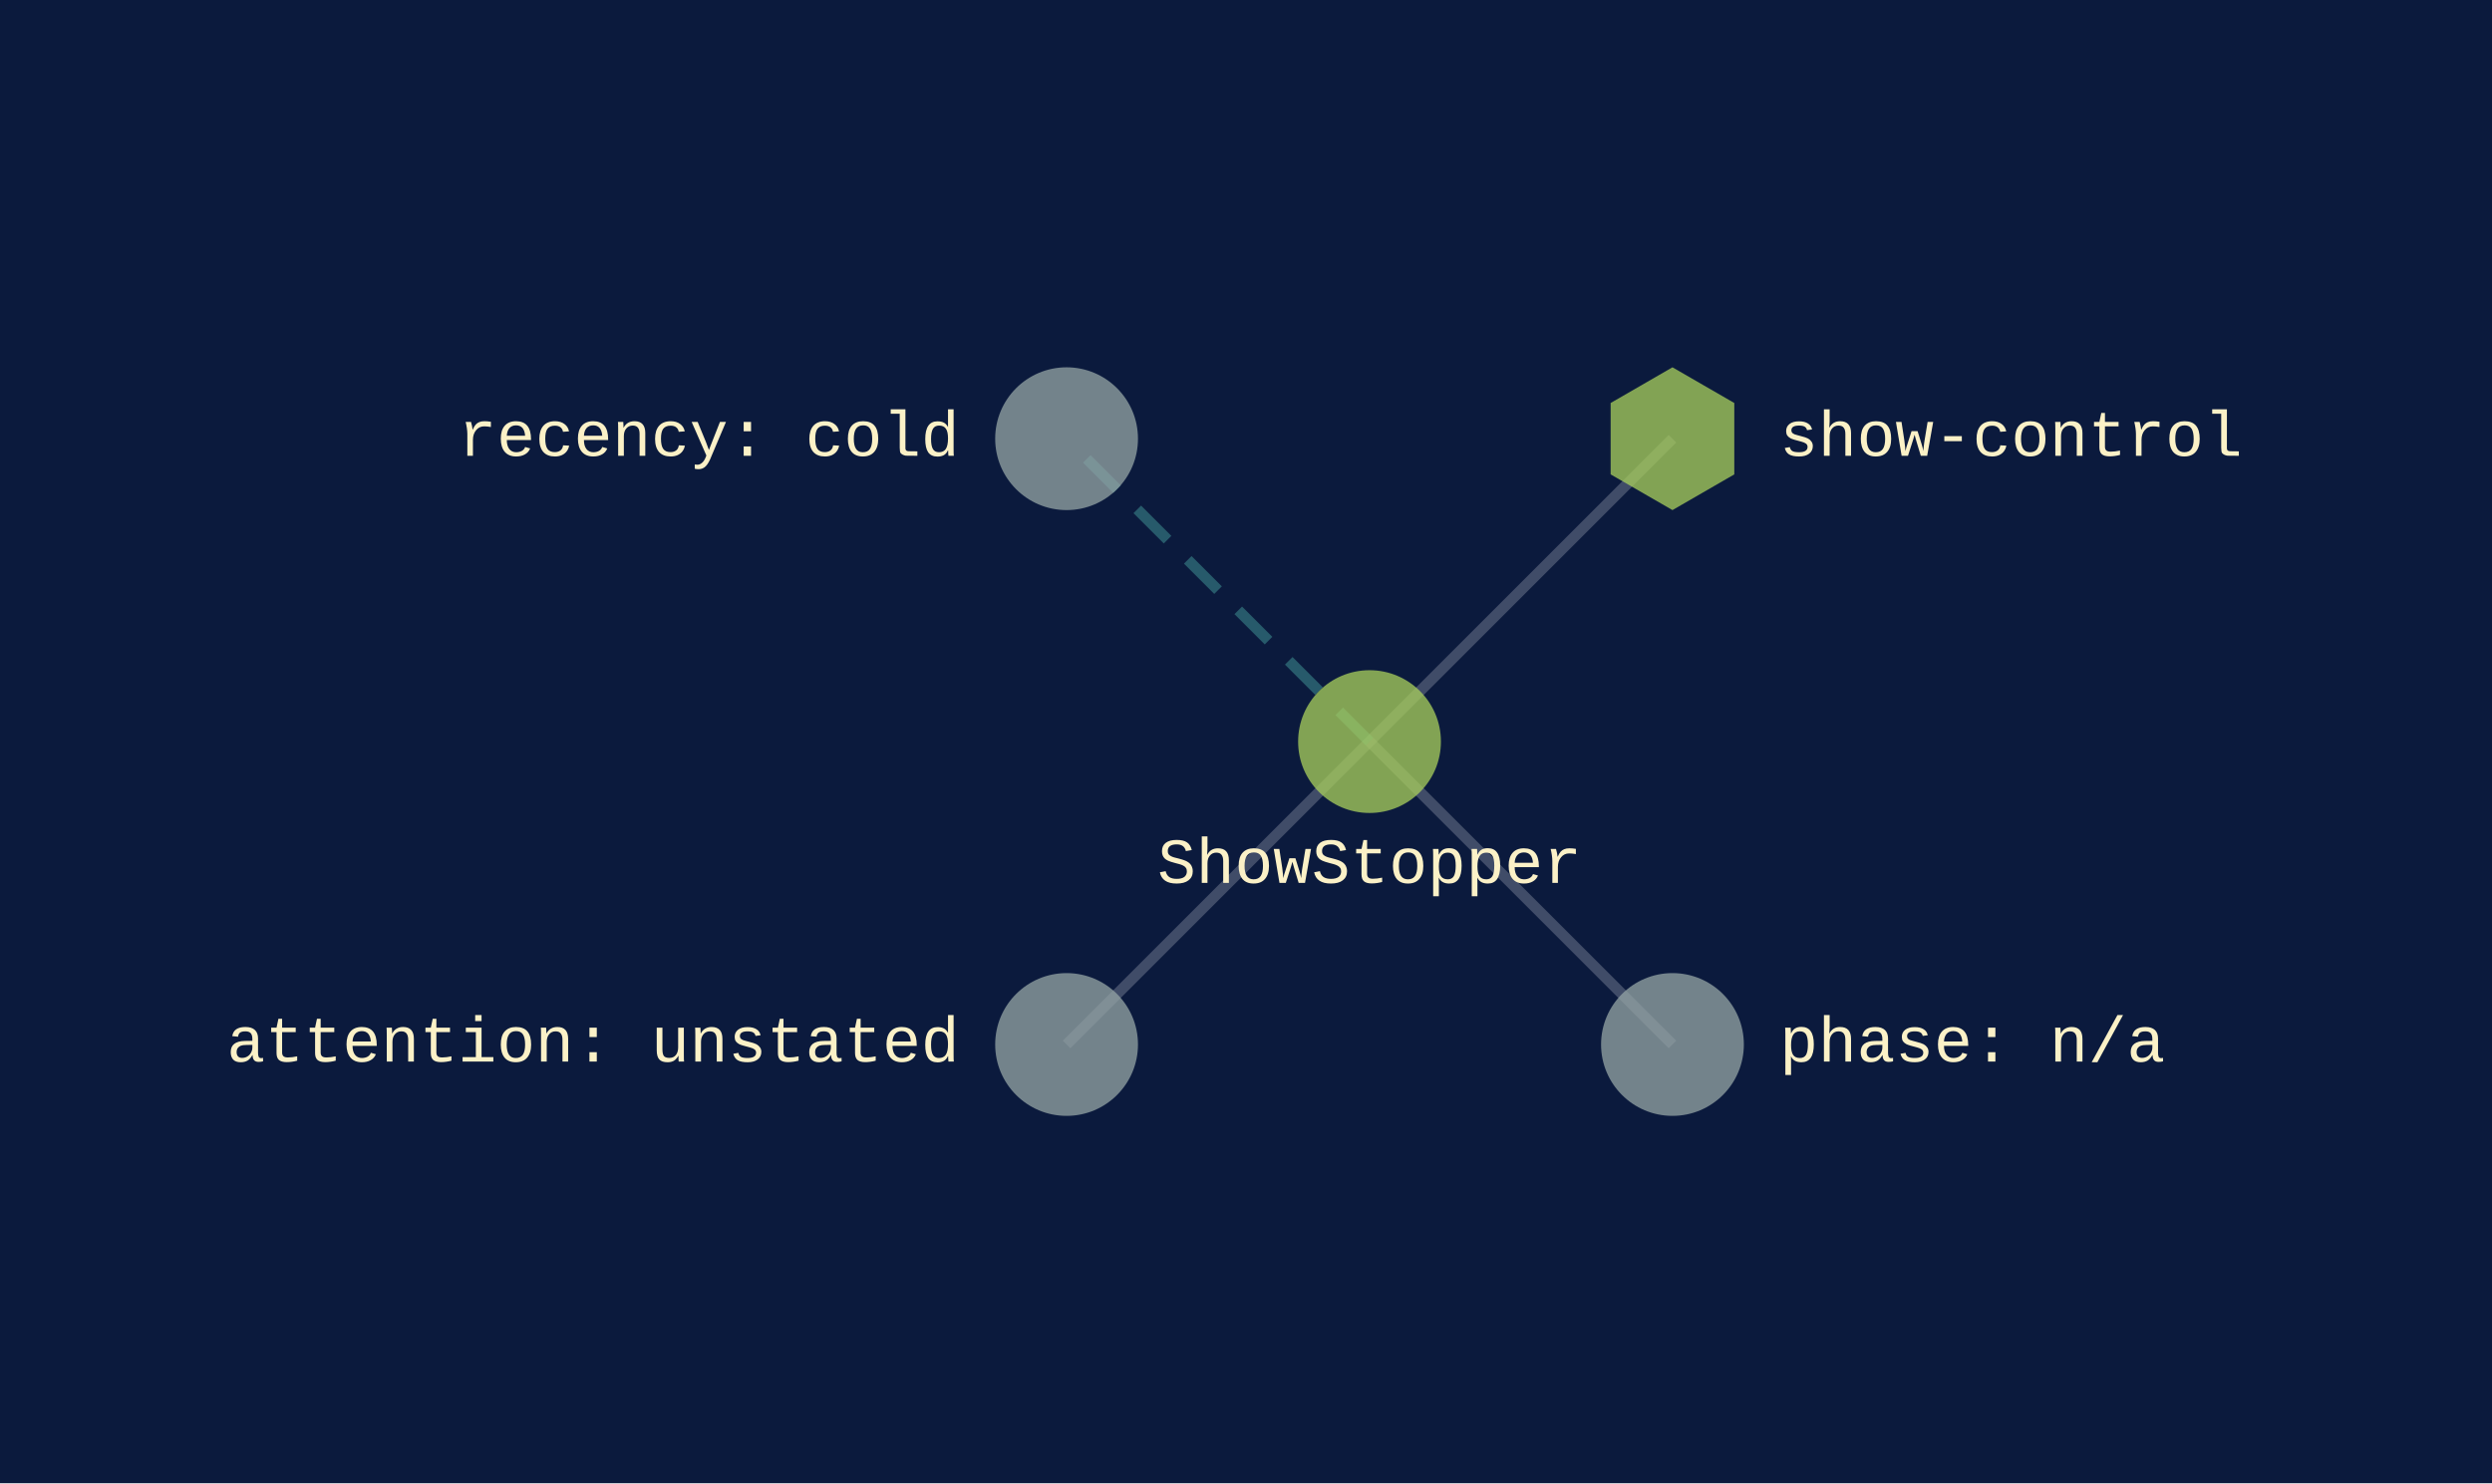
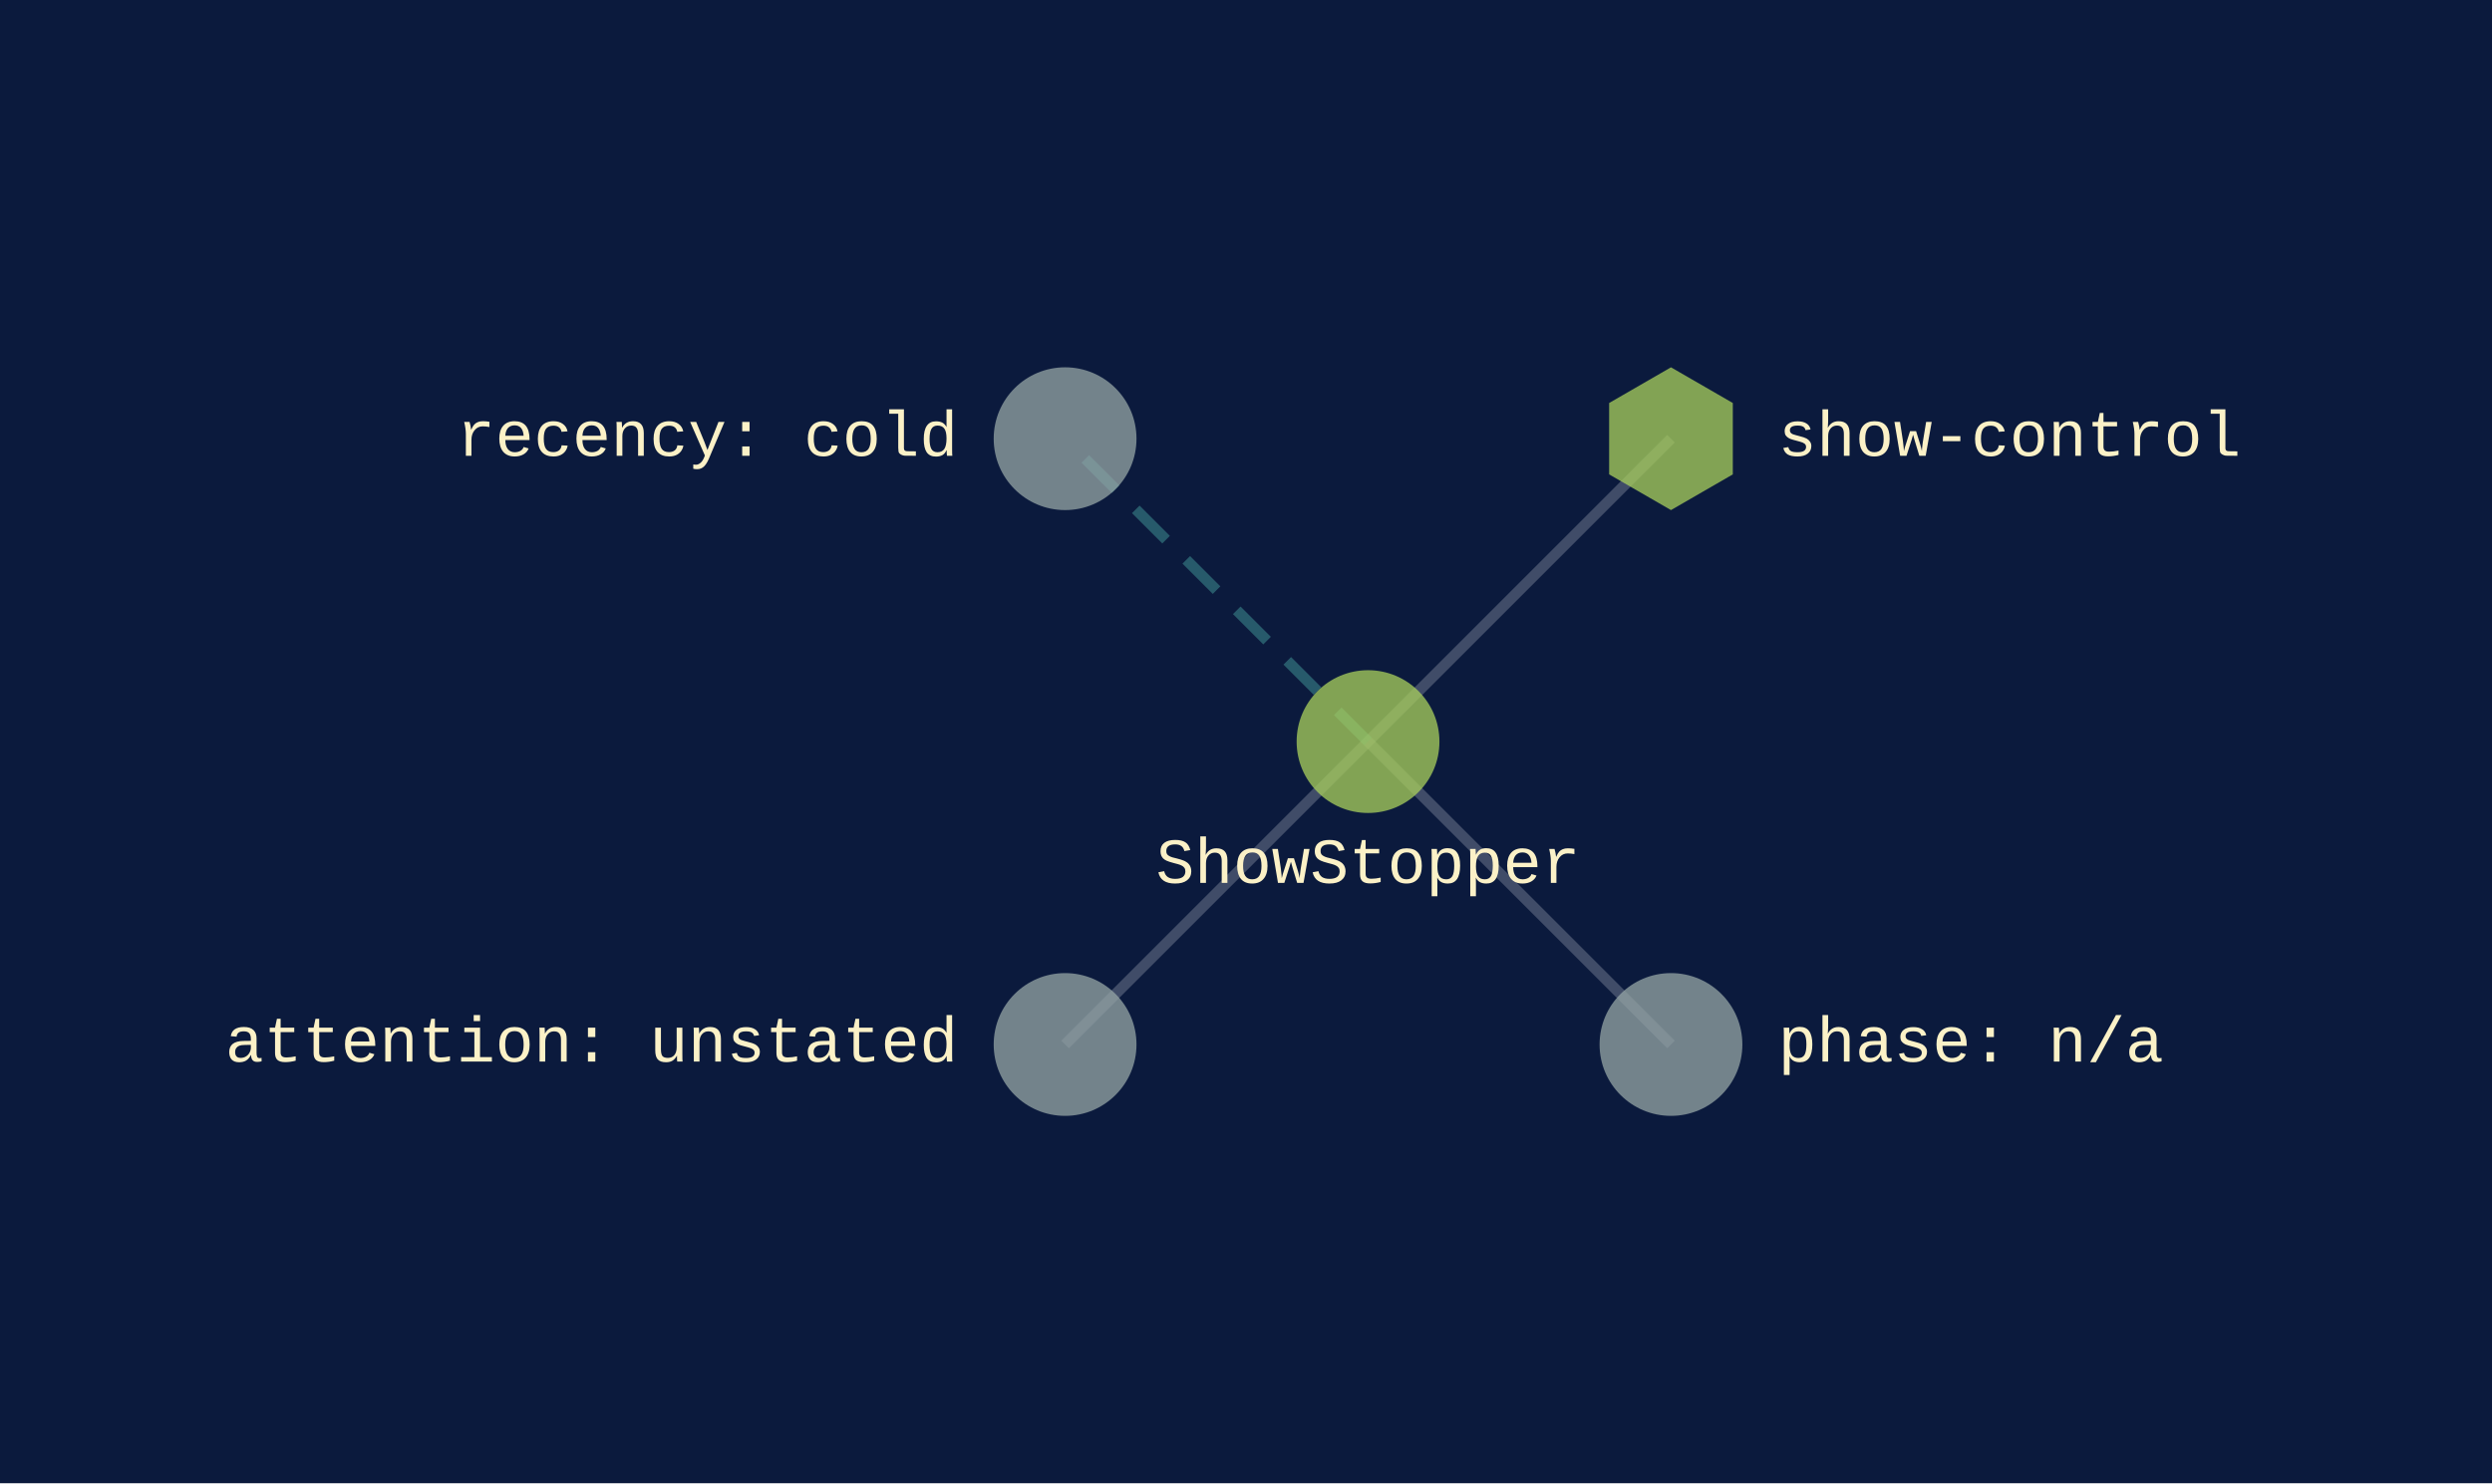
<svg xmlns="http://www.w3.org/2000/svg" width="1396" height="831" viewBox="0 0 1396 831" data-drawn="true" style="fill:rgb(0, 0, 0);fill-opacity:1;stroke:none;stroke-width:1px;stroke-opacity:1;stroke-dasharray:none;font-family:Consolas, Monaco, &quot;Courier New&quot;, monospace;font-size:16px;font-weight:400;text-anchor:start;visibility:visible">
  <rect width="100%" height="100%" fill="rgb(11, 26, 61)" />
-   <g transform="translate(767.1966,415.5) scale(4)">
+   <g transform="translate(766.3634,415.5) scale(4)">
    <g class="compound-backgrounds" />
    <g class="links">
      <line class="stream-edge" data-from="repo::ShowStopper" data-to="family::show-control" data-style="solid" x1="0" y1="0" x2="42.426" y2="-42.426" stroke="#8a93a6" stroke-opacity="0.42" stroke-width="1.5" opacity="1" style="stroke:rgb(138, 147, 166);stroke-width:1.5px;stroke-opacity:0.42" />
      <line class="stream-edge" data-from="repo::ShowStopper" data-to="phase::n/a" data-style="solid" x1="0" y1="0" x2="42.426" y2="42.426" stroke="#8a93a6" stroke-opacity="0.42" stroke-width="1.5" opacity="1" style="stroke:rgb(138, 147, 166);stroke-width:1.5px;stroke-opacity:0.42" />
      <line class="stream-edge" data-from="repo::ShowStopper" data-to="attention::unstated" data-style="solid" x1="0" y1="0" x2="-42.426" y2="42.426" stroke="#8a93a6" stroke-opacity="0.42" stroke-width="1.5" opacity="1" style="stroke:rgb(138, 147, 166);stroke-width:1.5px;stroke-opacity:0.42" />
      <line class="stream-edge" data-from="repo::ShowStopper" data-to="recency::cold" data-style="dashed" x1="0" y1="0" x2="-42.426" y2="-42.426" stroke="#4fb3ad" stroke-opacity="0.42" stroke-width="1.5" opacity="1" stroke-dasharray="6,4" style="stroke:rgb(79, 179, 173);stroke-width:1.5px;stroke-opacity:0.42;stroke-dasharray:6px, 4px" />
    </g>
    <g class="nodes">
      <g class="graph-node" data-node-id="repo::ShowStopper" transform="scale(1,1)" opacity="1">
-         <path d="M 10 0 A 10 10 0 1 1 -10 0 A 10 10 0 1 1 10 0 Z" fill="#a9d05c" data-base-fill="#a9d05c" fill-opacity="0.75" stroke="#fff" stroke-width="0" style="fill:rgb(169, 208, 92);fill-opacity:0.75;stroke:rgb(255, 255, 255);stroke-width:0px" />
+         <path d="M 10 0 A 10 10 0 1 1 -10 0 A 10 10 0 1 1 10 0 Z" fill="#a9d05c" data-base-fill="#a9d05c" fill-opacity="0.75" stroke="#fff" stroke-width="0" data-base-stroke-width="0" style="fill:rgb(169, 208, 92);fill-opacity:0.75;stroke:rgb(255, 255, 255);stroke-width:0px" />
      </g>
      <g class="graph-node" data-node-id="family::show-control" transform="translate(42.42641, -42.42641) scale(1,1)" opacity="1">
-         <path d="M 0 -10 L 8.66 -5 L 8.66 5 L 0 10 L -8.66 5 L -8.66 -5 Z" fill="#a9d05c" data-base-fill="#a9d05c" fill-opacity="0.75" stroke="#fff" stroke-width="0" style="fill:rgb(169, 208, 92);fill-opacity:0.75;stroke:rgb(255, 255, 255);stroke-width:0px" />
+         <path d="M 0 -10 L 8.66 -5 L 8.66 5 L 0 10 L -8.66 5 L -8.66 -5 Z" fill="#a9d05c" data-base-fill="#a9d05c" fill-opacity="0.75" stroke="#fff" stroke-width="0" data-base-stroke-width="0" style="fill:rgb(169, 208, 92);fill-opacity:0.75;stroke:rgb(255, 255, 255);stroke-width:0px" />
      </g>
      <g class="graph-node" data-node-id="phase::n/a" transform="translate(42.42641, 42.42641) scale(1,1)" opacity="1">
-         <path d="M 10 0 A 10 10 0 1 1 -10 0 A 10 10 0 1 1 10 0 Z" fill="#95a5a6" data-base-fill="#95a5a6" fill-opacity="0.75" stroke="#fff" stroke-width="0" style="fill:rgb(149, 165, 166);fill-opacity:0.75;stroke:rgb(255, 255, 255);stroke-width:0px" />
+         <path d="M 10 0 A 10 10 0 1 1 -10 0 A 10 10 0 1 1 10 0 Z" fill="#95a5a6" data-base-fill="#95a5a6" fill-opacity="0.75" stroke="#fff" stroke-width="0" data-base-stroke-width="0" style="fill:rgb(149, 165, 166);fill-opacity:0.75;stroke:rgb(255, 255, 255);stroke-width:0px" />
      </g>
      <g class="graph-node" data-node-id="attention::unstated" transform="translate(-42.42641, 42.42641) scale(1,1)" opacity="1">
-         <path d="M 10 0 A 10 10 0 1 1 -10 0 A 10 10 0 1 1 10 0 Z" fill="#95a5a6" data-base-fill="#95a5a6" fill-opacity="0.75" stroke="#fff" stroke-width="0" style="fill:rgb(149, 165, 166);fill-opacity:0.75;stroke:rgb(255, 255, 255);stroke-width:0px" />
+         <path d="M 10 0 A 10 10 0 1 1 -10 0 A 10 10 0 1 1 10 0 Z" fill="#95a5a6" data-base-fill="#95a5a6" fill-opacity="0.75" stroke="#fff" stroke-width="0" data-base-stroke-width="0" style="fill:rgb(149, 165, 166);fill-opacity:0.75;stroke:rgb(255, 255, 255);stroke-width:0px" />
      </g>
      <g class="graph-node" data-node-id="recency::cold" transform="translate(-42.42641, -42.42641) scale(1,1)" opacity="1">
-         <path d="M 10 0 A 10 10 0 1 1 -10 0 A 10 10 0 1 1 10 0 Z" fill="#95a5a6" data-base-fill="#95a5a6" fill-opacity="0.75" stroke="#fff" stroke-width="0" style="fill:rgb(149, 165, 166);fill-opacity:0.75;stroke:rgb(255, 255, 255);stroke-width:0px" />
+         <path d="M 10 0 A 10 10 0 1 1 -10 0 A 10 10 0 1 1 10 0 Z" fill="#95a5a6" data-base-fill="#95a5a6" fill-opacity="0.75" stroke="#fff" stroke-width="0" data-base-stroke-width="0" style="fill:rgb(149, 165, 166);fill-opacity:0.75;stroke:rgb(255, 255, 255);stroke-width:0px" />
      </g>
    </g>
    <g class="labels">
      <text data-node-id="repo::ShowStopper" font-size="9" fill="#fbf1c7" x="0" y="15" text-anchor="middle" dominant-baseline="hanging" opacity="1" style="fill:rgb(251, 241, 199);font-size:9px;text-anchor:middle;display:block;dominant-baseline:hanging" visibility="visible">ShowStopper</text>
      <text data-node-id="family::show-control" font-size="9" fill="#fbf1c7" x="57.426" y="-42.426" text-anchor="start" dominant-baseline="central" opacity="1" style="fill:rgb(251, 241, 199);font-size:9px;display:block;dominant-baseline:central" visibility="visible">show-control</text>
      <text data-node-id="phase::n/a" font-size="9" fill="#fbf1c7" x="57.426" y="42.426" text-anchor="start" dominant-baseline="central" opacity="1" style="fill:rgb(251, 241, 199);font-size:9px;display:block;dominant-baseline:central" visibility="visible">phase: n/a</text>
      <text data-node-id="attention::unstated" font-size="9" fill="#fbf1c7" x="-57.426" y="42.426" text-anchor="end" dominant-baseline="central" opacity="1" style="fill:rgb(251, 241, 199);font-size:9px;text-anchor:end;display:block;dominant-baseline:central" visibility="visible">attention: unstated</text>
      <text data-node-id="recency::cold" font-size="9" fill="#fbf1c7" x="-57.426" y="-42.426" text-anchor="end" dominant-baseline="central" opacity="1" style="fill:rgb(251, 241, 199);font-size:9px;text-anchor:end;display:block;dominant-baseline:central" visibility="visible">recency: cold</text>
    </g>
  </g>
  <g class="rad-layer" pointer-events="none" />
</svg>
